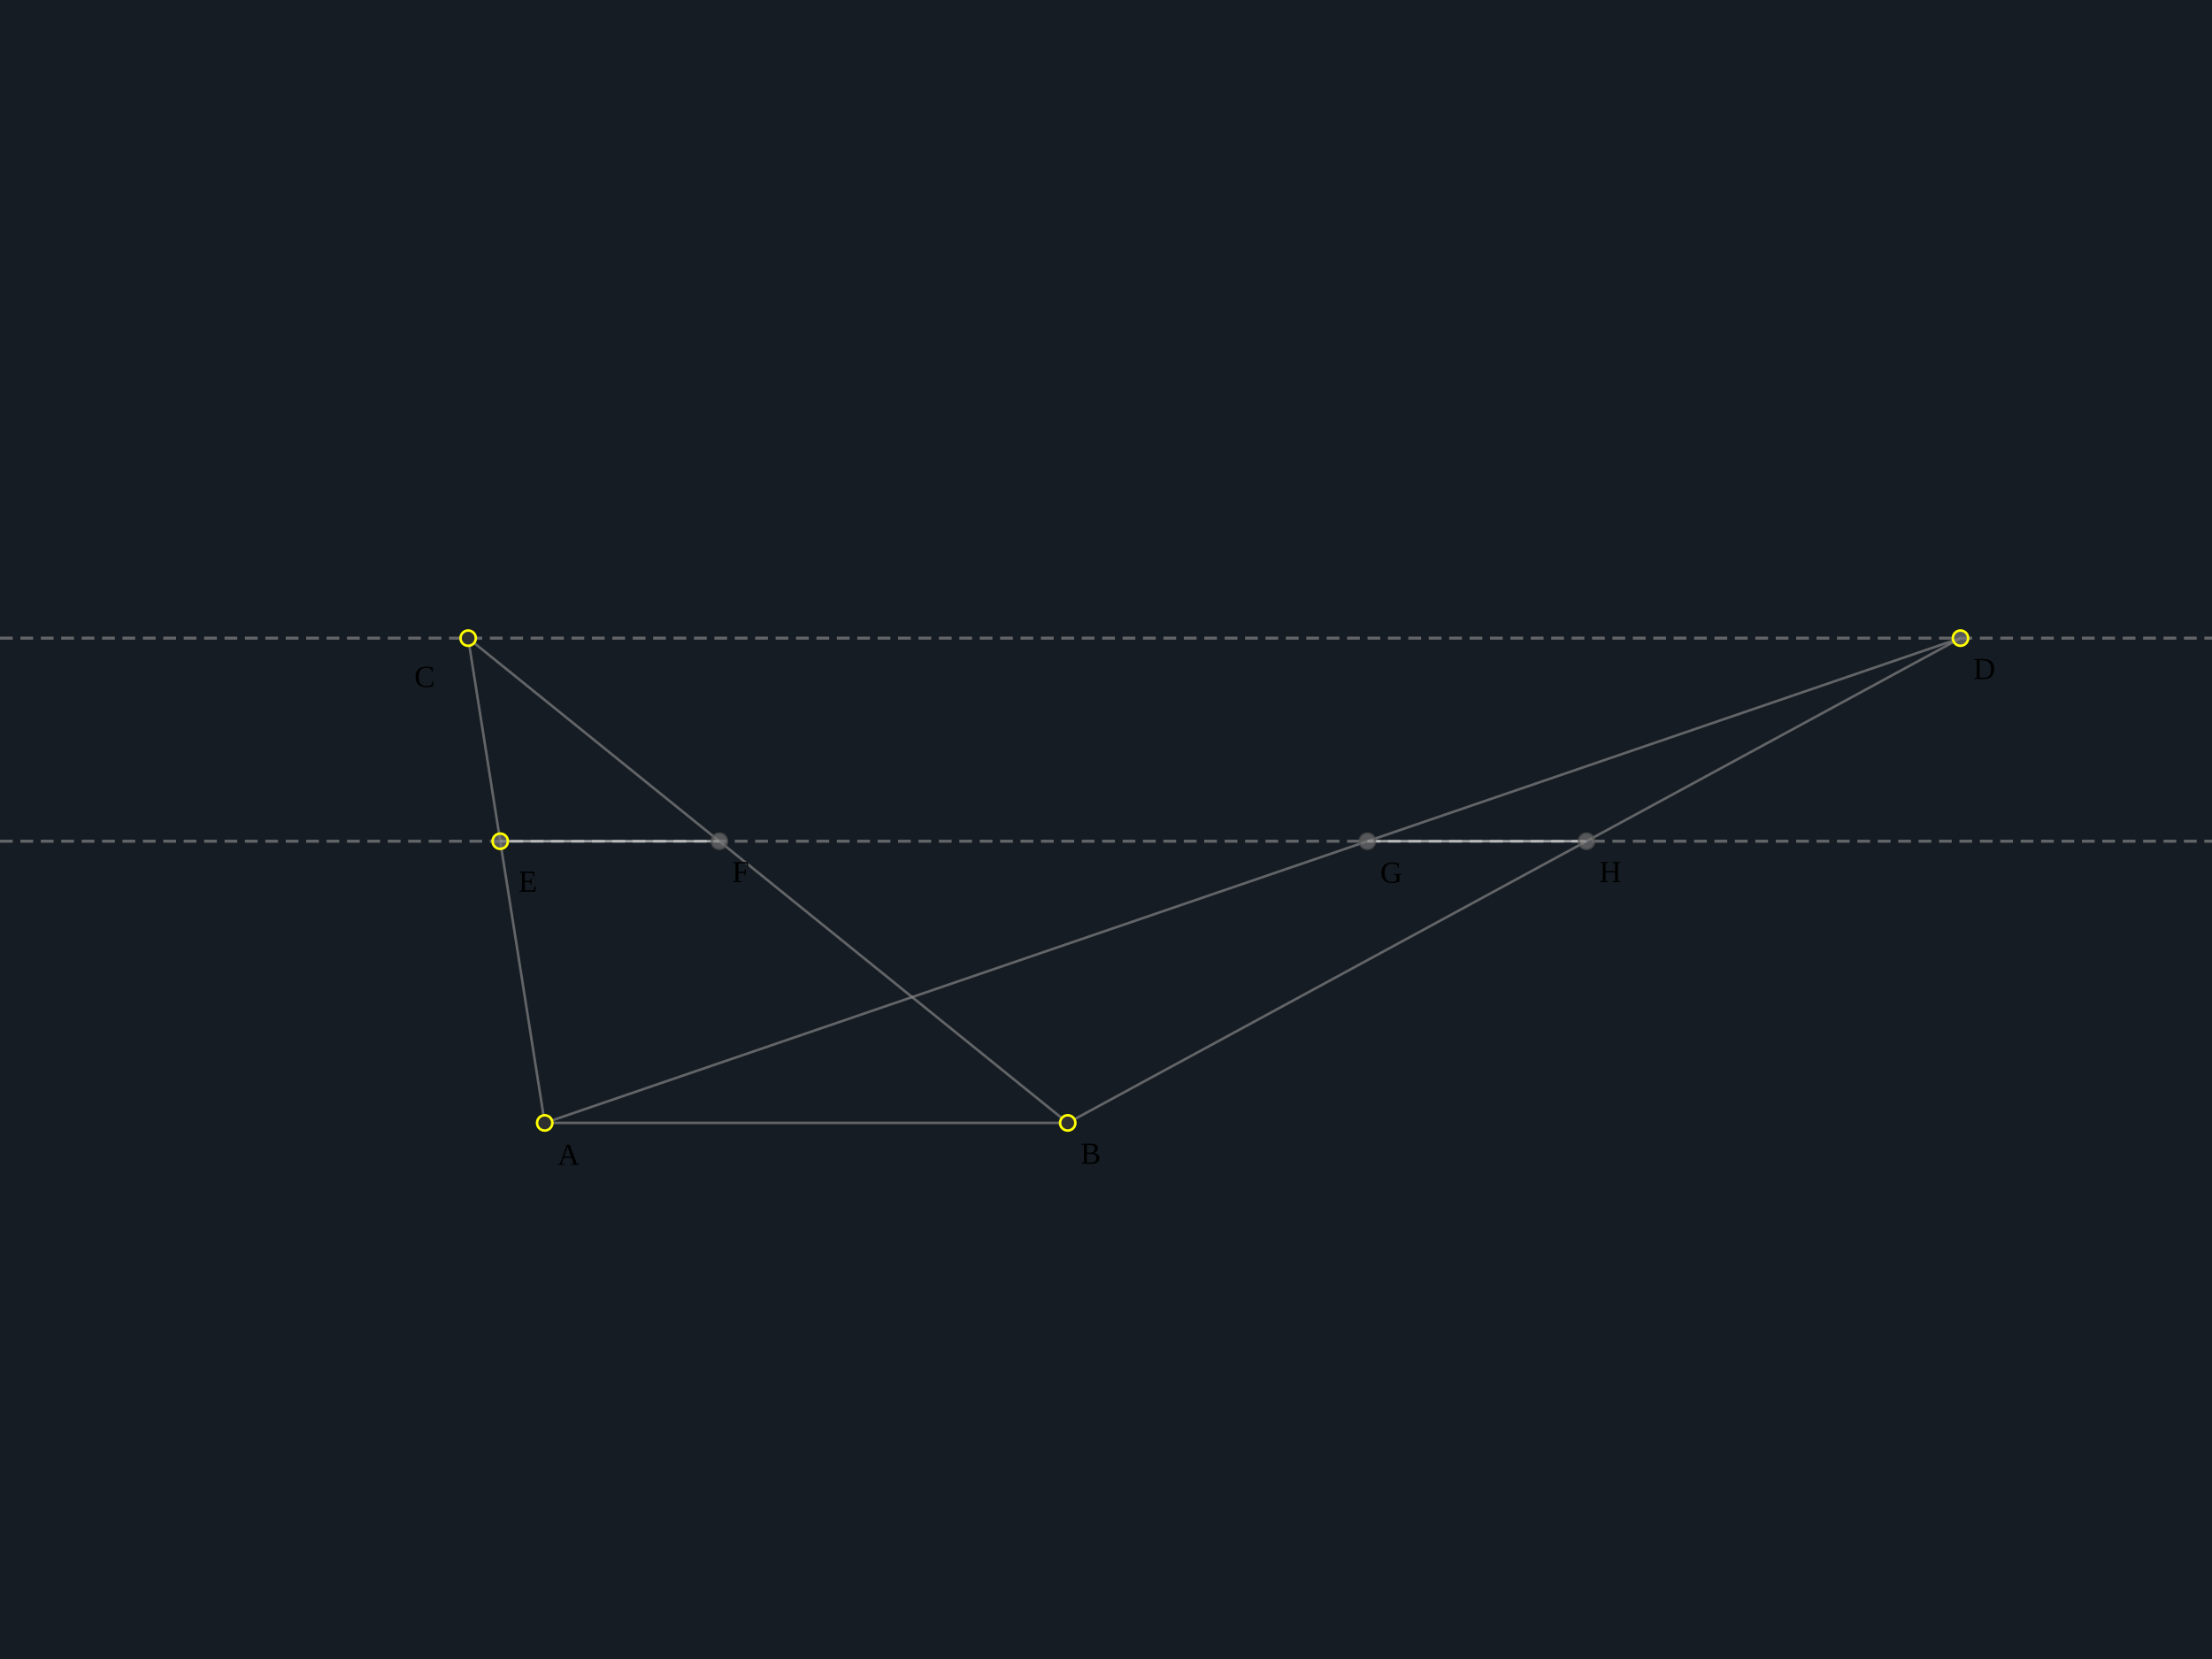
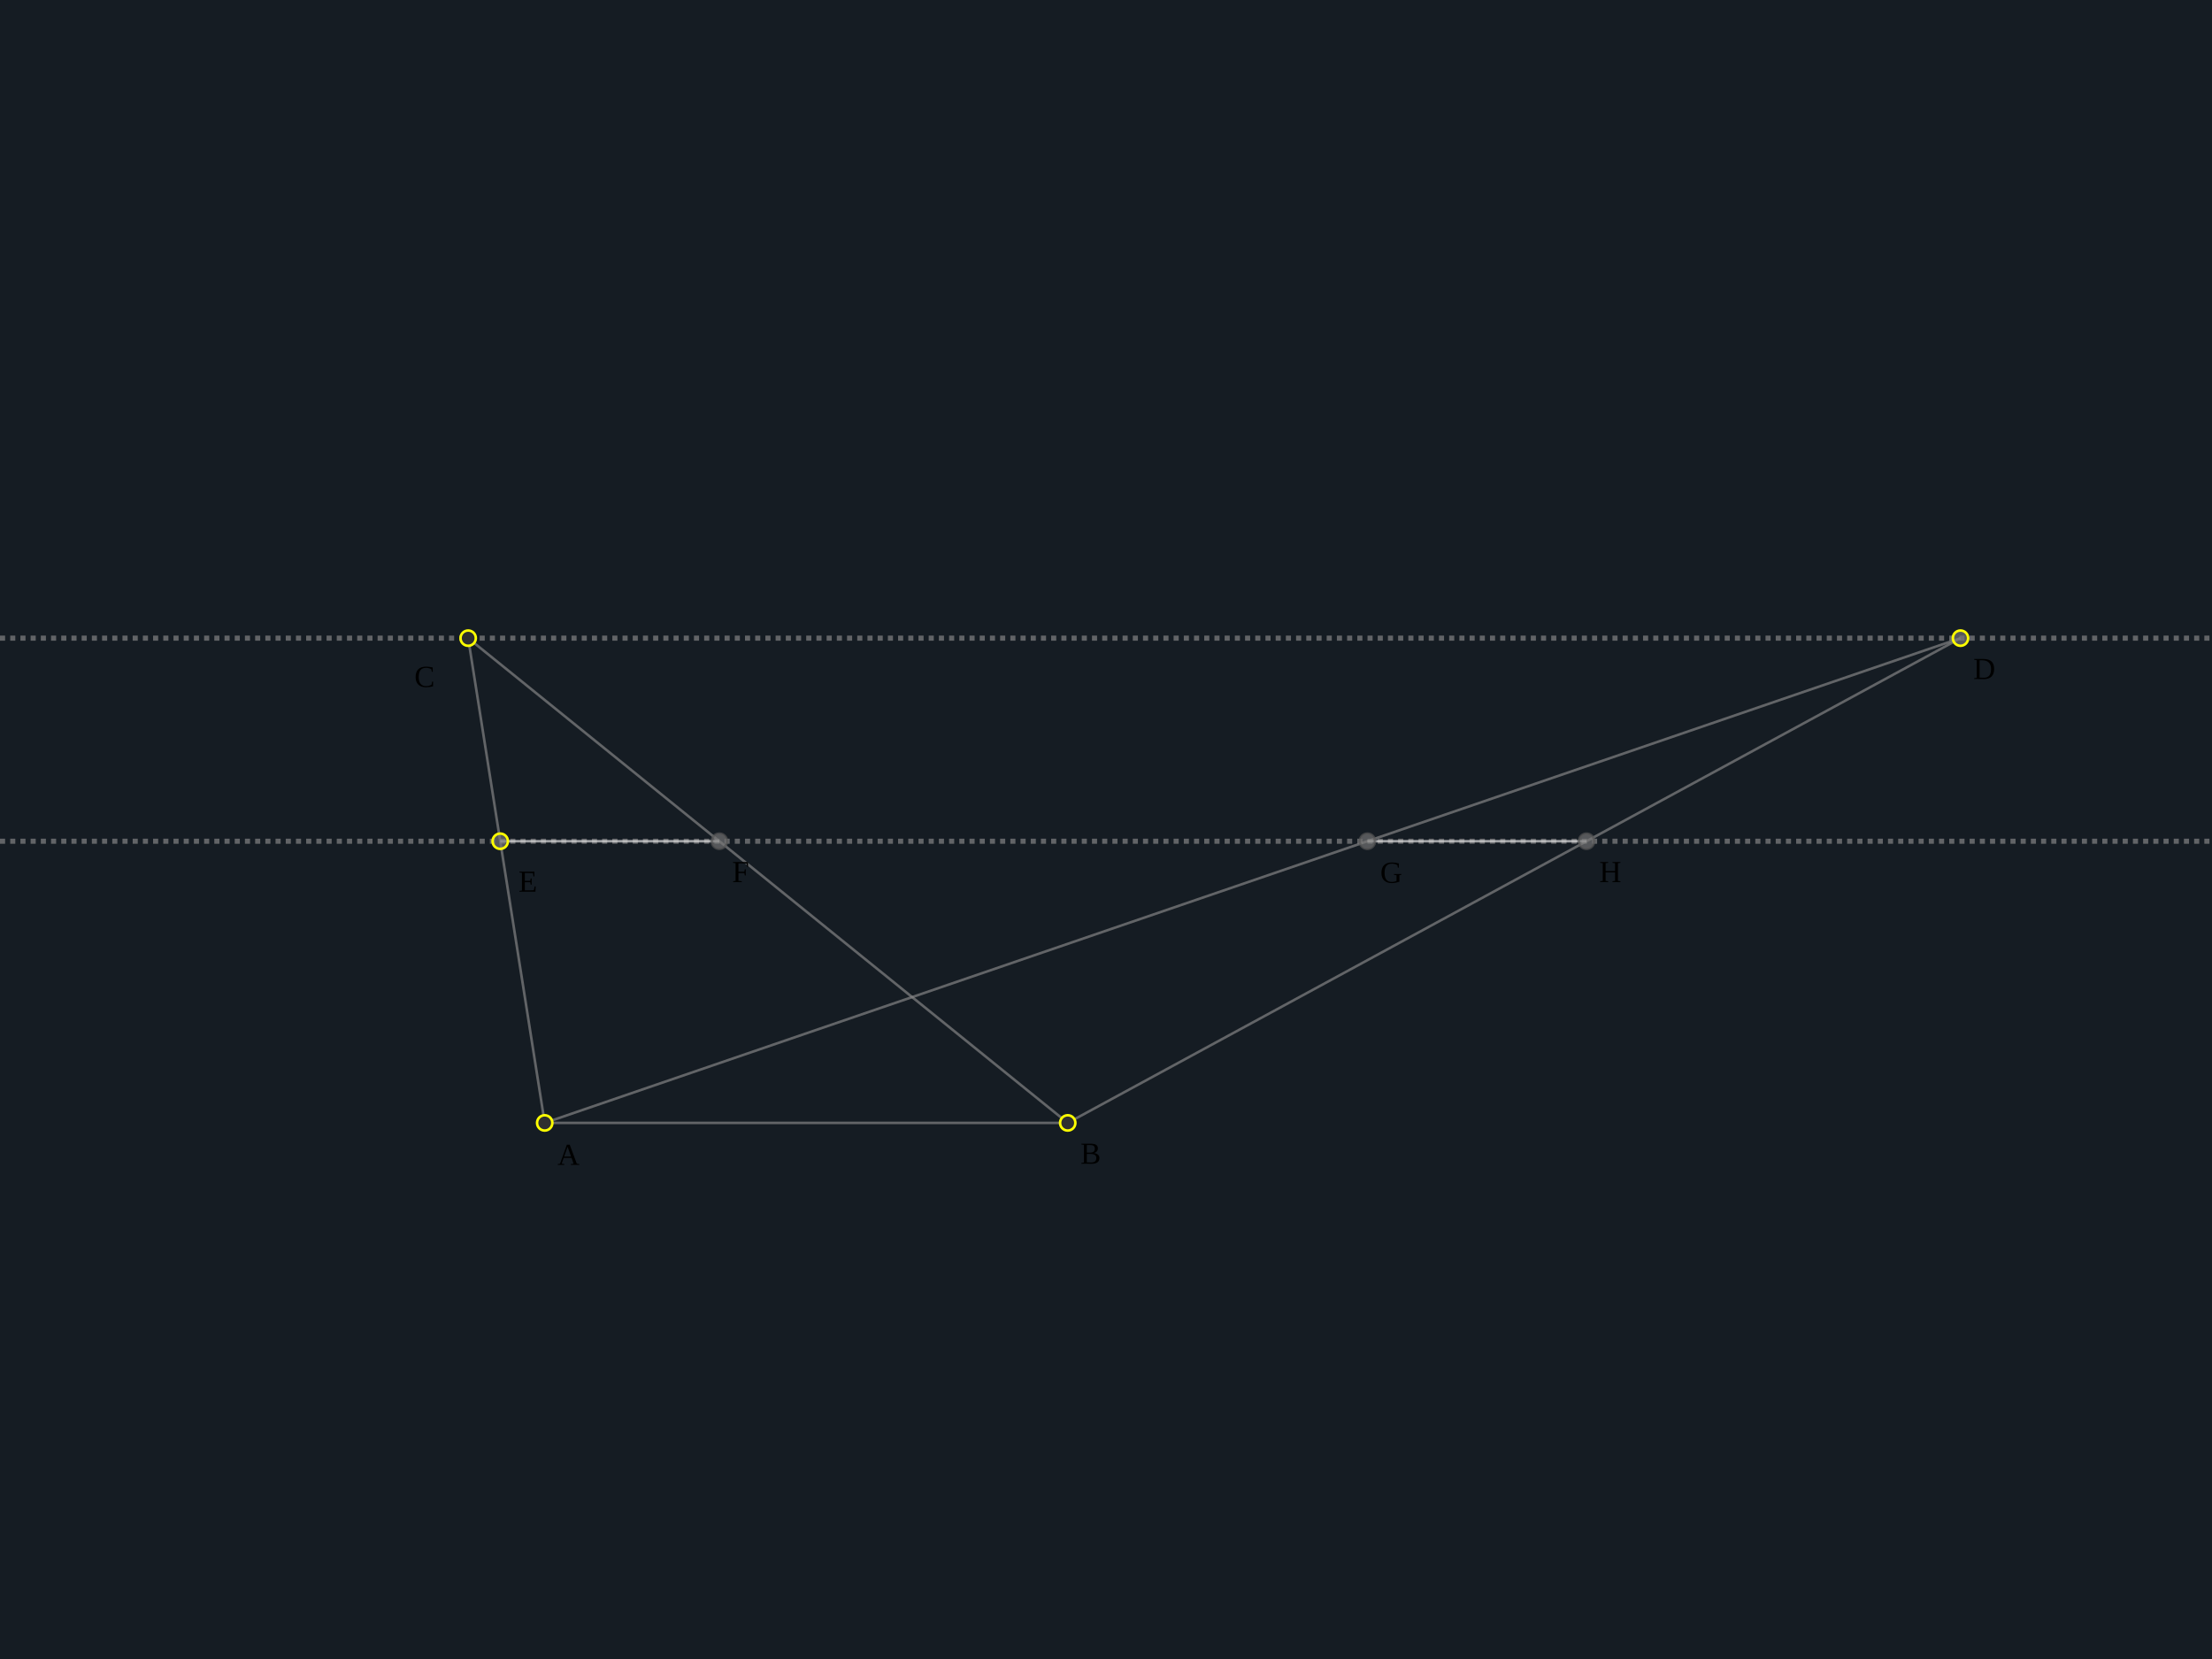
<svg xmlns="http://www.w3.org/2000/svg" xmlns:html="http://www.w3.org/1999/xhtml" xmlns:ns1="https://svgjs.com/svgjs" version="1.1" width="867" height="650.25" viewBox="0 0 867 650.25">
  <g transform="matrix(1,0,0,-1,433.5,325.125)">
    <rect width="867" height="650.25" class="fsg-board" fill="#ffffff00" x="-433.5" y="-325.125" />
    <rect width="0" height="0" class="fsg-ui-select-box" x="185" y="-24.875" />
    <line x1="-220" y1="-115" x2="-15" y2="-115" class="edge" stroke="#888888aa" component_no="8" component_refs="5,6" fsg_shape="true" />
    <line x1="-250" y1="75" x2="-220" y2="-115" class="edge" stroke="#888888aa" component_no="13" component_refs="9,5" fsg_shape="true" />
    <line x1="-220" y1="-115" x2="334.922" y2="75" class="edge" stroke="#888888aa" component_no="15" component_refs="5,12" fsg_shape="true" />
    <circle r="3" cx="-220" cy="-115" class="point" stroke="#888888aa" component_no="5" label="A" />
    <line x1="-250" y1="75" x2="-15" y2="-115" class="edge" stroke="#888888aa" component_no="14" component_refs="9,6" fsg_shape="true" />
    <line x1="334.922" y1="75" x2="-15" y2="-115" class="edge" stroke="#888888aa" component_no="16" component_refs="12,6" fsg_shape="true" />
    <circle r="3" cx="-15" cy="-115" class="point" stroke="#888888aa" component_no="6" label="B" />
    <text class="label" offset_x="5" offset_y="5" of="6" transform="matrix(1,0,0,-1,0,0)" x="-10" y="110.203" ns1:data="{&quot;leading&quot;:&quot;1.3&quot;}">
      <tspan dy="20.8" x="-10" ns1:data="{&quot;leading&quot;:&quot;1.3&quot;,&quot;newLined&quot;:true}">B</tspan>
    </text>
    <text class="label" offset_x="5" offset_y="5" of="5" transform="matrix(1,0,0,-1,0,0)" x="-215" y="110.656" ns1:data="{&quot;leading&quot;:&quot;1.3&quot;}">
      <tspan dy="20.8" x="-215" ns1:data="{&quot;leading&quot;:&quot;1.3&quot;,&quot;newLined&quot;:true}">A</tspan>
    </text>
    <line x1="-433.5" y1="75" x2="433.5" y2="75" class="parallel-line dashed" stroke="#888888aa" component_no="11" component_refs="8,9" fsg_shape="true" />
    <circle r="3" cx="-250" cy="75" class="point" stroke="#888888aa" component_no="9" />
    <circle r="3" cx="334.922" cy="75" class="pin-point" component_no="12" component_refs="11" label="D" />
    <text class="label" offset_x="5" offset_y="5" of="12" transform="matrix(1,0,0,-1,0,0)" x="339.927" y="-79.788" ns1:data="{&quot;leading&quot;:&quot;1.3&quot;}">
      <tspan dy="20.8" x="339.927" ns1:data="{&quot;leading&quot;:&quot;1.3&quot;,&quot;newLined&quot;:true}">D</tspan>
    </text>
    <text class="label" offset_x="-41.094" offset_y="7.844" of="10" transform="matrix(1,0,0,-1,0,0)" x="-271.093" y="-76.675" ns1:data="{&quot;leading&quot;:&quot;1.3&quot;}">
      <tspan dy="20.8" x="-271.093" ns1:data="{&quot;leading&quot;:&quot;1.3&quot;,&quot;newLined&quot;:true}">C</tspan>
    </text>
    <line x1="-433.5" y1="-4.595" x2="433.5" y2="-4.595" class="parallel-line dashed" stroke="#888888aa" component_no="19" component_refs="8,17" fsg_shape="true" />
    <line x1="-237.432" y1="-4.595" x2="-151.554" y2="-4.595" class="edge" stroke="#e6e6e6aa" component_no="24" component_refs="17,20" fsg_shape="true" />
    <circle r="3" cx="-237.432" cy="-4.595" class="pin-point" component_no="17" component_refs="13" />
    <circle r="3" cx="-151.554" cy="-4.595" class="intersect-point" index="0" component_no="20" component_refs="19,14" label="F" />
    <line x1="102.454" y1="-4.595" x2="188.333" y2="-4.595" class="edge" stroke="#e6e6e6aa" component_no="23" component_refs="21,22" fsg_shape="true" />
    <circle r="3" cx="102.454" cy="-4.595" class="intersect-point" index="0" component_no="21" component_refs="15,19" label="G" />
    <circle r="3" cx="188.333" cy="-4.595" class="intersect-point" index="0" component_no="22" component_refs="16,19" label="H" />
    <text class="label" offset_x="-12.841" offset_y="8.782" of="18" transform="matrix(1,0,0,-1,0,0)" x="-230.273" y="3.582" ns1:data="{&quot;leading&quot;:&quot;1.3&quot;}">
      <tspan dy="20.8" x="-230.273" ns1:data="{&quot;leading&quot;:&quot;1.3&quot;,&quot;newLined&quot;:true}">E</tspan>
    </text>
    <text class="label" offset_x="5" offset_y="5" of="20" transform="matrix(1,0,0,-1,0,0)" x="-146.547" y="-0.198" ns1:data="{&quot;leading&quot;:&quot;1.3&quot;}">
      <tspan dy="20.8" x="-146.547" ns1:data="{&quot;leading&quot;:&quot;1.3&quot;,&quot;newLined&quot;:true}">F</tspan>
    </text>
    <text class="label" offset_x="5" offset_y="5" of="21" transform="matrix(1,0,0,-1,0,0)" x="107.463" y="0.083" ns1:data="{&quot;leading&quot;:&quot;1.3&quot;}">
      <tspan dy="20.8" x="107.463" ns1:data="{&quot;leading&quot;:&quot;1.3&quot;,&quot;newLined&quot;:true}">G</tspan>
    </text>
    <text class="label" offset_x="5" offset_y="5" of="22" transform="matrix(1,0,0,-1,0,0)" x="193.341" y="-0.198" ns1:data="{&quot;leading&quot;:&quot;1.3&quot;}">
      <tspan dy="20.8" x="193.341" ns1:data="{&quot;leading&quot;:&quot;1.3&quot;,&quot;newLined&quot;:true}">H</tspan>
    </text>
  </g>
  <defs>
    <style>
svg {
  user-select: none;
  -webkit-user-select: none;
}

svg .fsg-board {
  fill: #151c23;
}

svg .fsg-ui-select-box {
  stroke-width: 0.5;
  fill: none;
}

svg .menu {
  font: 0.9em Roboto, Helvetica, Sans-Serif, Times, serif, monospace;
}

svg .menu_title {
  fill: #aaa;
  font-family: Georgia, 'Times New Roman', Times, serif;
}

svg .menu_item {
  font-weight: 300;
  fill: #888;
}

svg .menu_item:hover {
  fill: #fff;
  cursor: pointer;
}

svg *[fsg_hidden] {
  visibility: hidden;
}

svg *[fsg_fill_none]{
  fill: none;
}

svg *[fsg_shape]:hover {
  stroke: #fff;
}

svg .dashed {
-   stroke-dasharray: 5 3;
-   stroke-width: 1.2;
+   stroke-dasharray: 2;
+   stroke-width: 2;
}

svg .axis-x, svg .axis-y {
  stroke: #555; 
  stroke-width: 1.2;
}

svg .vector-marker-start, svg .vector-marker-end {
  fill: #999;
}

svg .point {
  fill: #2f2f2f;
  stroke: #ff0;
}

svg .pin-point {
  fill: #777777aa;
  stroke: #ff0;
}

svg .mid-point, svg .intersect-point {
  fill: #777777aa;
  stroke: #565656aa;
}

svg .point:hover, svg .pin-point:hover {
  cursor: grab;
}

svg .mid-point:hover, svg .intersect-point:hover {
  cursor: pointer;
}

svg g, svg div, svg foreignObject, svg span {
  position: relative;
}

svg span.base {
  position: relative !important;
}

svg .latex-container {
  width: max-content;
  height: max-content;
  position: fixed; /* important for Safari */
}
</style>
    <html:link rel="stylesheet" href="https://rintaroutw.github.io/fsg/style/runtime.css" />
    <html:link rel="stylesheet" href="https://cdn.jsdelivr.net/npm/katex@0.12.0/dist/katex.min.css" />
    <marker markerWidth="6" markerHeight="6" refX="3" refY="3" viewBox="0 0 6 6" orient="auto" class="vector-start-marker">
      <circle r="3" cx="3" cy="3" class="vector-marker-start" />
    </marker>
    <marker markerWidth="10" markerHeight="6" refX="10" refY="3" viewBox="0 0 10 6" orient="auto" class="vector-end-marker" id="SvgjsMarker1000">
      <polygon points="0 0, 10 3, 0 6" stroke-width="1" class="vector-marker-end" />
    </marker>
  </defs>
</svg>
